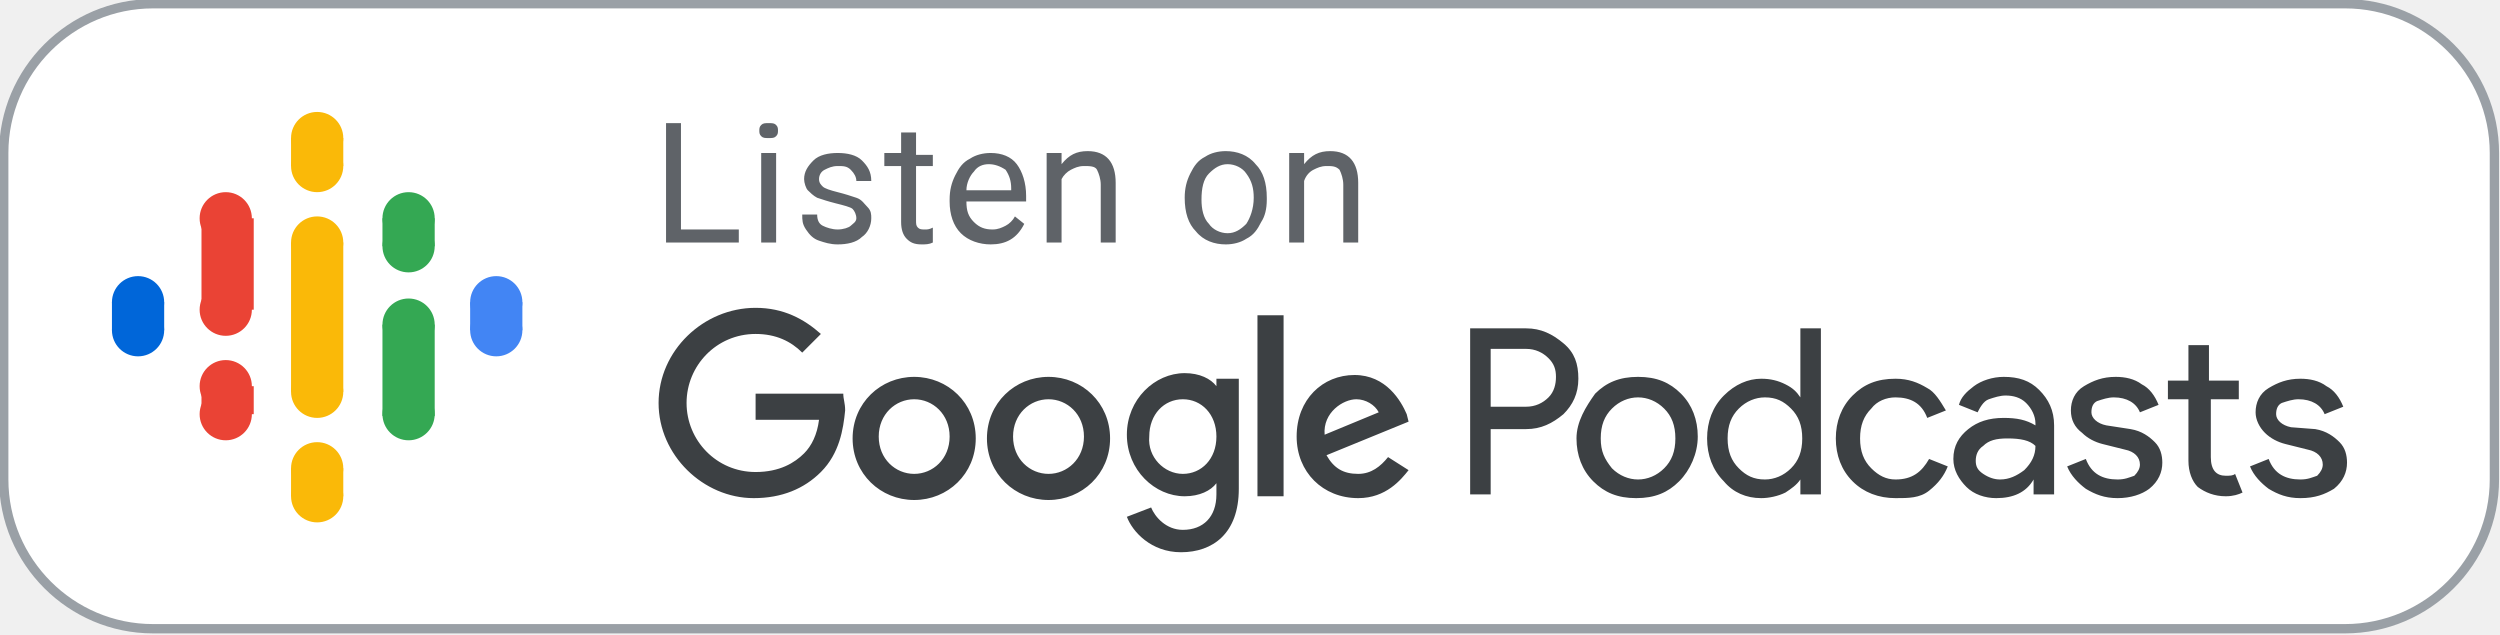
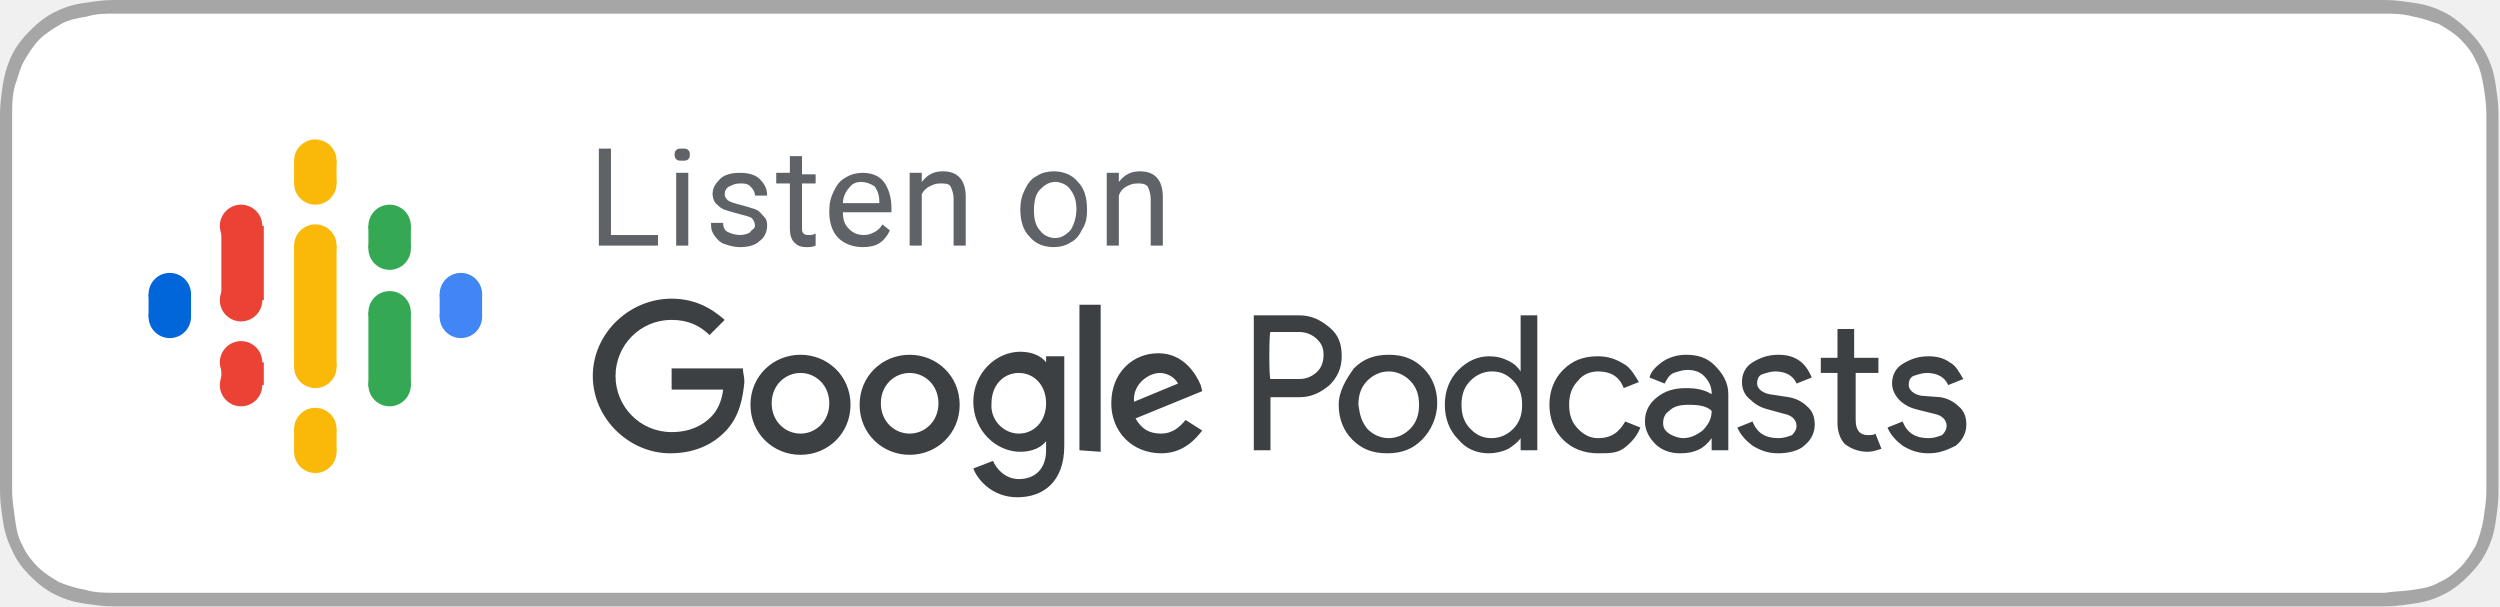
- <svg xmlns="http://www.w3.org/2000/svg" version="1.1" id="Layer_1" x="0px" y="0px" viewBox="0 0 134 34" style="enable-background:new 0 0 134 34;" xml:space="preserve">
-   <style type="text/css">
- 	.st0{fill-rule:evenodd;clip-rule:evenodd;fill:#FFFFFF;stroke:#9AA0A6;stroke-width:0.5;}
- 	.st1{fill:#FAB908;}
- 	.st2{fill:#0066D9;}
- 	.st3{fill:#4285F4;}
- 	.st4{fill:#EA4335;}
- 	.st5{fill:#34A853;}
- 	.st6{fill:none;}
- 	.st7{fill-rule:evenodd;clip-rule:evenodd;fill:#3C4043;}
- 	.st8{fill:#3C4043;}
- 	.st9{fill-rule:evenodd;clip-rule:evenodd;fill:#5F6368;}
- </style>
-   <g>
-     <path id="Rectangle" class="st0" d="M8.2,0.2h117.5c4.4,0,8,3.6,8,8v17.5c0,4.4-3.6,8-8,8H8.2c-4.4,0-8-3.6-8-8V8.2   C0.2,3.8,3.8,0.2,8.2,0.2z" />
-     <g id="Podcast_icon_final" transform="translate(5, 5)">
-       <g id="_logo_Podcasts_192px" transform="translate(1, 1)">
-         <polygon id="Shape" class="st1" points="9.6,7 9.6,10.3 9.6,11.7 9.6,15 12.4,15 12.4,11.7 12.4,10.3 12.4,7    " />
-         <circle id="Oval" class="st2" cx="1.4" cy="10.2" r="1.4" />
-         <circle class="st2" cx="1.4" cy="11.7" r="1.4" />
-         <rect id="Rectangle-path" y="10.2" class="st2" width="2.8" height="1.5" />
-         <circle class="st3" cx="20.6" cy="11.7" r="1.4" />
-         <circle class="st3" cx="20.6" cy="10.2" r="1.4" />
-         <rect x="19.2" y="10.2" class="st3" width="2.8" height="1.5" />
-         <circle class="st4" cx="6.1" cy="14.7" r="1.4" />
-         <circle class="st4" cx="6.1" cy="16.2" r="1.4" />
-         <rect x="4.8" y="14.7" class="st4" width="2.8" height="1.5" />
-         <circle class="st4" cx="6.1" cy="5.7" r="1.4" />
-         <circle class="st4" cx="6.1" cy="10.6" r="1.4" />
-         <rect x="4.8" y="5.7" class="st4" width="2.8" height="4.9" />
-         <circle class="st5" cx="15.9" cy="7.2" r="1.4" />
-         <circle class="st5" cx="15.9" cy="5.7" r="1.4" />
-         <rect x="14.5" y="5.7" class="st5" width="2.8" height="1.5" />
-         <circle class="st1" cx="11" cy="2.9" r="1.4" />
-         <circle class="st1" cx="11" cy="1.4" r="1.4" />
-         <rect x="9.6" y="1.4" class="st1" width="2.8" height="1.5" />
-         <circle class="st1" cx="11" cy="20.6" r="1.4" />
-         <circle class="st1" cx="11" cy="19.1" r="1.4" />
-         <rect x="9.6" y="19.1" class="st1" width="2.8" height="1.5" />
-         <circle class="st5" cx="15.9" cy="16.2" r="1.4" />
-         <circle class="st5" cx="15.9" cy="11.4" r="1.4" />
-         <rect x="14.5" y="11.4" class="st5" width="2.8" height="4.9" />
-         <circle class="st1" cx="11" cy="7" r="1.4" />
-         <circle class="st1" cx="11" cy="15" r="1.4" />
-       </g>
-     </g>
-     <g id="Group" transform="translate(35, 16)">
-       <polygon class="st6" points="0,0 91,0 91,14 0,14   " />
-       <path id="Podcasts" class="st7" d="M44.9,10.5h-1.1V1.6h3c0.8,0,1.4,0.3,2,0.8c0.6,0.5,0.8,1.1,0.8,1.9s-0.3,1.4-0.8,1.9    c-0.6,0.5-1.2,0.8-2,0.8h-1.9V10.5z M44.9,5.8h1.9c0.5,0,0.9-0.2,1.2-0.5c0.3-0.3,0.4-0.7,0.4-1.1S48.3,3.5,48,3.2    s-0.7-0.5-1.2-0.5h-1.9V5.8z M50.5,5.1c0.6-0.6,1.3-0.9,2.3-0.9s1.7,0.3,2.3,0.9c0.6,0.6,0.9,1.4,0.9,2.3S55.6,9.2,55,9.8    c-0.6,0.6-1.3,0.9-2.3,0.9s-1.7-0.3-2.3-0.9s-0.9-1.4-0.9-2.3S50,5.8,50.5,5.1z M51.4,9.1c0.4,0.4,0.9,0.6,1.4,0.6s1-0.2,1.4-0.6    c0.4-0.4,0.6-0.9,0.6-1.6s-0.2-1.2-0.6-1.6c-0.4-0.4-0.9-0.6-1.4-0.6s-1,0.2-1.4,0.6c-0.4,0.4-0.6,0.9-0.6,1.6S51,8.6,51.4,9.1z     M59.4,10.7c-0.8,0-1.5-0.3-2-0.9c-0.6-0.6-0.9-1.4-0.9-2.3s0.3-1.7,0.9-2.3c0.6-0.6,1.3-0.9,2-0.9c0.5,0,0.9,0.1,1.3,0.3    c0.4,0.2,0.6,0.4,0.8,0.7h0l0-0.8V1.6h1.1v8.9h-1.1V9.7h0c-0.2,0.3-0.5,0.5-0.8,0.7C60.3,10.6,59.8,10.7,59.4,10.7z M59.6,9.7    c0.5,0,1-0.2,1.4-0.6c0.4-0.4,0.6-0.9,0.6-1.6s-0.2-1.2-0.6-1.6c-0.4-0.4-0.8-0.6-1.4-0.6c-0.5,0-1,0.2-1.4,0.6    c-0.4,0.4-0.6,0.9-0.6,1.6s0.2,1.2,0.6,1.6S59,9.7,59.6,9.7z M66.6,10.7c-0.9,0-1.7-0.3-2.3-0.9c-0.6-0.6-0.9-1.4-0.9-2.3    s0.3-1.7,0.9-2.3c0.6-0.6,1.3-0.9,2.3-0.9c0.7,0,1.2,0.2,1.7,0.5C68.7,5,69,5.5,69.3,6l-1,0.4c-0.3-0.8-0.9-1.1-1.7-1.1    c-0.5,0-1,0.2-1.3,0.6c-0.4,0.4-0.6,0.9-0.6,1.6s0.2,1.2,0.6,1.6c0.4,0.4,0.8,0.6,1.3,0.6c0.9,0,1.4-0.4,1.8-1.1l1,0.4    c-0.2,0.5-0.5,0.9-1,1.3S67.3,10.7,66.6,10.7z M72,10.7c-0.6,0-1.2-0.2-1.6-0.6c-0.4-0.4-0.7-0.9-0.7-1.5c0-0.7,0.3-1.2,0.8-1.6    s1.1-0.6,1.9-0.6c0.7,0,1.2,0.1,1.7,0.4V6.7c0-0.4-0.2-0.8-0.5-1.1c-0.3-0.3-0.7-0.4-1.1-0.4c-0.3,0-0.6,0.1-0.9,0.2    S71.1,5.9,71,6.1l-1-0.4c0.1-0.4,0.4-0.7,0.8-1c0.4-0.3,1-0.5,1.6-0.5c0.8,0,1.4,0.2,1.9,0.7c0.5,0.5,0.8,1.1,0.8,1.9v3.7h-1.1    V9.7h0C73.6,10.4,72.9,10.7,72,10.7z M72.2,9.7c0.5,0,0.9-0.2,1.3-0.5c0.4-0.4,0.6-0.8,0.6-1.3c-0.3-0.3-0.8-0.4-1.5-0.4    c-0.6,0-1,0.1-1.3,0.4c-0.3,0.2-0.4,0.5-0.4,0.8c0,0.3,0.1,0.5,0.4,0.7S71.9,9.7,72.2,9.7z M78.5,10.7c-0.7,0-1.2-0.2-1.7-0.5    c-0.4-0.3-0.8-0.7-1-1.2l1-0.4c0.3,0.8,0.9,1.1,1.7,1.1c0.4,0,0.6-0.1,0.9-0.2c0.2-0.2,0.3-0.4,0.3-0.6c0-0.4-0.3-0.7-0.8-0.8    l-1.2-0.3c-0.4-0.1-0.8-0.3-1.1-0.6C76.2,6.9,76,6.5,76,6c0-0.5,0.2-1,0.7-1.3c0.5-0.3,1-0.5,1.7-0.5c0.5,0,1,0.1,1.4,0.4    c0.4,0.2,0.7,0.6,0.9,1.1l-1,0.4c-0.2-0.5-0.7-0.8-1.4-0.8c-0.3,0-0.6,0.1-0.9,0.2c-0.2,0.1-0.3,0.3-0.3,0.6    c0,0.3,0.3,0.6,0.8,0.7L79.2,7c0.6,0.1,1,0.4,1.3,0.7c0.3,0.3,0.4,0.7,0.4,1.1c0,0.5-0.2,1-0.7,1.4C79.8,10.5,79.2,10.7,78.5,10.7    z M84.3,10.6c-0.6,0-1.1-0.2-1.5-0.5c-0.3-0.3-0.5-0.8-0.5-1.4V5.4h-1.1v-1h1.1V2.5h1.1v1.9H85v1h-1.5v3.1c0,0.7,0.3,1,0.8,1    c0.2,0,0.4,0,0.5-0.1l0.4,1C85,10.5,84.7,10.6,84.3,10.6z M88.3,10.7c-0.7,0-1.2-0.2-1.7-0.5c-0.4-0.3-0.8-0.7-1-1.2l1-0.4    c0.3,0.8,0.9,1.1,1.7,1.1c0.4,0,0.6-0.1,0.9-0.2c0.2-0.2,0.3-0.4,0.3-0.6c0-0.4-0.3-0.7-0.8-0.8l-1.2-0.3    c-0.4-0.1-0.8-0.3-1.1-0.6c-0.3-0.3-0.5-0.7-0.5-1.1c0-0.5,0.2-1,0.7-1.3c0.5-0.3,1-0.5,1.7-0.5c0.5,0,1,0.1,1.4,0.4    c0.4,0.2,0.7,0.6,0.9,1.1l-1,0.4c-0.2-0.5-0.7-0.8-1.4-0.8c-0.3,0-0.6,0.1-0.9,0.2c-0.2,0.1-0.3,0.3-0.3,0.6    c0,0.3,0.3,0.6,0.8,0.7L89.1,7c0.6,0.1,1,0.4,1.3,0.7c0.3,0.3,0.4,0.7,0.4,1.1c0,0.5-0.2,1-0.7,1.4C89.6,10.5,89.1,10.7,88.3,10.7    z" />
-       <path id="Combined-Shape" class="st8" d="M0.3,5.6c0-2.8,2.4-5.1,5.2-5.1C7,0.5,8.1,1.1,9,1.9l-1,1c-0.6-0.6-1.4-1-2.5-1    c-2.1,0-3.7,1.7-3.7,3.7s1.6,3.7,3.7,3.7c1.3,0,2.1-0.5,2.6-1c0.4-0.4,0.7-1,0.8-1.8H5.5V5.1h4.7c0,0.3,0.1,0.5,0.1,0.9    C10.2,7,10,8.3,9,9.3c-0.9,0.9-2.1,1.4-3.6,1.4C2.7,10.7,0.3,8.4,0.3,5.6z M14,4.2c1.8,0,3.3,1.4,3.3,3.3c0,1.9-1.5,3.3-3.3,3.3    s-3.3-1.4-3.3-3.3C10.7,5.6,12.2,4.2,14,4.2z M14,9.4c1,0,1.9-0.8,1.9-2c0-1.2-0.9-2-1.9-2c-1,0-1.9,0.8-1.9,2    C12.1,8.6,13,9.4,14,9.4z M21.2,4.2c1.8,0,3.3,1.4,3.3,3.3c0,1.9-1.5,3.3-3.3,3.3c-1.8,0-3.3-1.4-3.3-3.3    C17.9,5.6,19.4,4.2,21.2,4.2z M21.2,9.4c1,0,1.9-0.8,1.9-2c0-1.2-0.9-2-1.9-2c-1,0-1.9,0.8-1.9,2C19.3,8.6,20.2,9.4,21.2,9.4z     M30,4.3h1.4v5.9c0,2.4-1.4,3.4-3.1,3.4c-1.6,0-2.6-1.1-2.9-1.9l1.3-0.5c0.2,0.5,0.8,1.2,1.7,1.2c1.1,0,1.8-0.7,1.8-1.9V9.9h0    c-0.3,0.4-0.9,0.7-1.7,0.7c-1.6,0-3.1-1.4-3.1-3.3c0-1.9,1.5-3.3,3.1-3.3c0.8,0,1.4,0.3,1.7,0.7h0V4.3z M28.4,9.4    c1,0,1.8-0.8,1.8-2c0-1.2-0.8-2-1.8-2c-1,0-1.8,0.8-1.8,2C26.5,8.5,27.4,9.4,28.4,9.4z M32.4,10.5V0.9h1.4v9.7H32.4z M37.8,9.4    c0.7,0,1.2-0.4,1.6-0.9l1.1,0.7c-0.4,0.5-1.2,1.5-2.7,1.5c-1.9,0-3.3-1.4-3.3-3.3c0-2,1.4-3.3,3.1-3.3c1.7,0,2.5,1.4,2.8,2.1    l0.1,0.4l-4.4,1.8C36.5,9.1,37,9.4,37.8,9.4z M37.7,5.4c-0.7,0-1.8,0.7-1.7,1.9l2.9-1.2C38.7,5.7,38.2,5.4,37.7,5.4z" />
-     </g>
-     <path id="Listen-on" class="st9" d="M36.6,12.3h3V13h-3.9V6.6h0.8V12.3z M41.6,13h-0.8V8.2h0.8V13z M40.7,7c0-0.1,0-0.2,0.1-0.3   c0.1-0.1,0.2-0.1,0.4-0.1c0.2,0,0.3,0,0.4,0.1c0.1,0.1,0.1,0.2,0.1,0.3s0,0.2-0.1,0.3c-0.1,0.1-0.2,0.1-0.4,0.1   c-0.2,0-0.3,0-0.4-0.1C40.7,7.2,40.7,7.1,40.7,7z M45.9,11.7c0-0.2-0.1-0.4-0.2-0.5s-0.5-0.2-0.9-0.3c-0.4-0.1-0.7-0.2-1-0.3   c-0.2-0.1-0.4-0.3-0.5-0.4s-0.2-0.4-0.2-0.6c0-0.4,0.2-0.7,0.5-1c0.3-0.3,0.8-0.4,1.3-0.4c0.5,0,1,0.1,1.3,0.4   c0.3,0.3,0.5,0.6,0.5,1.1h-0.8c0-0.2-0.1-0.4-0.3-0.6s-0.4-0.2-0.7-0.2c-0.3,0-0.5,0.1-0.7,0.2s-0.3,0.3-0.3,0.5   c0,0.2,0.1,0.3,0.2,0.4s0.4,0.2,0.8,0.3c0.4,0.1,0.7,0.2,1,0.3c0.3,0.1,0.4,0.3,0.6,0.5s0.2,0.4,0.2,0.6c0,0.4-0.2,0.8-0.5,1   c-0.3,0.3-0.8,0.4-1.3,0.4c-0.4,0-0.7-0.1-1-0.2c-0.3-0.1-0.5-0.3-0.7-0.6s-0.2-0.5-0.2-0.8h0.8c0,0.3,0.1,0.5,0.3,0.6   s0.5,0.2,0.8,0.2c0.3,0,0.6-0.1,0.7-0.2S45.9,11.9,45.9,11.7z M49.1,7.1v1.2h0.9v0.6h-0.9v2.9c0,0.2,0,0.3,0.1,0.4   c0.1,0.1,0.2,0.1,0.4,0.1c0.1,0,0.2,0,0.4-0.1V13c-0.2,0.1-0.4,0.1-0.6,0.1c-0.4,0-0.6-0.1-0.8-0.3s-0.3-0.5-0.3-0.9V8.9h-0.9V8.2   h0.9V7.1H49.1z M53.1,13.1c-0.6,0-1.2-0.2-1.6-0.6c-0.4-0.4-0.6-1-0.6-1.7v-0.1c0-0.5,0.1-0.9,0.3-1.3c0.2-0.4,0.4-0.7,0.8-0.9   c0.3-0.2,0.7-0.3,1.1-0.3c0.6,0,1.1,0.2,1.4,0.6c0.3,0.4,0.5,1,0.5,1.7v0.3h-3.2c0,0.5,0.1,0.8,0.4,1.1c0.3,0.3,0.6,0.4,1,0.4   c0.3,0,0.5-0.1,0.7-0.2c0.2-0.1,0.4-0.3,0.5-0.5l0.5,0.4C54.5,12.8,53.9,13.1,53.1,13.1z M53,8.8c-0.3,0-0.6,0.1-0.8,0.4   c-0.2,0.2-0.4,0.6-0.4,1h2.4v-0.1c0-0.4-0.1-0.7-0.3-1C53.6,8.9,53.3,8.8,53,8.8z M56.9,8.2l0,0.6c0.4-0.5,0.8-0.7,1.4-0.7   c1,0,1.5,0.6,1.5,1.7V13H59V9.9c0-0.3-0.1-0.6-0.2-0.8s-0.4-0.2-0.7-0.2c-0.3,0-0.5,0.1-0.7,0.2S57,9.4,56.9,9.6V13h-0.8V8.2H56.9z    M63.5,10.6c0-0.5,0.1-0.9,0.3-1.3c0.2-0.4,0.4-0.7,0.8-0.9c0.3-0.2,0.7-0.3,1.1-0.3c0.6,0,1.2,0.2,1.6,0.7c0.4,0.4,0.6,1,0.6,1.8   v0.1c0,0.5-0.1,0.9-0.3,1.2c-0.2,0.4-0.4,0.7-0.8,0.9c-0.3,0.2-0.7,0.3-1.1,0.3c-0.6,0-1.2-0.2-1.6-0.7   C63.7,12,63.5,11.4,63.5,10.6L63.5,10.6z M64.4,10.7c0,0.5,0.1,1,0.4,1.3c0.2,0.3,0.6,0.5,1,0.5c0.4,0,0.7-0.2,1-0.5   c0.2-0.3,0.4-0.8,0.4-1.4c0-0.5-0.1-0.9-0.4-1.3c-0.2-0.3-0.6-0.5-1-0.5c-0.4,0-0.7,0.2-1,0.5C64.5,9.6,64.4,10.1,64.4,10.7z    M69.9,8.2l0,0.6c0.4-0.5,0.8-0.7,1.4-0.7c1,0,1.5,0.6,1.5,1.7V13H72V9.9c0-0.3-0.1-0.6-0.2-0.8c-0.2-0.2-0.4-0.2-0.7-0.2   c-0.3,0-0.5,0.1-0.7,0.2c-0.2,0.1-0.4,0.3-0.5,0.6V13h-0.8V8.2H69.9z" />
+ <svg xmlns="http://www.w3.org/2000/svg" viewBox="0 0 164.9 40">
+   <path fill="#A6A6A6" d="M155.3 0H7.5c-.7 0-1.3.1-2 .2S4.2.5 3.6.8 2.5 1.5 2 2 1.1 3 .8 3.6.3 4.9.2 5.5c-.1.7-.2 1.4-.2 2v24.9c0 .7.1 1.3.2 2s.3 1.3.6 1.9c.3.7.7 1.2 1.2 1.7s1 .9 1.6 1.2 1.2.5 1.9.6 1.3.2 2 .2h149.8c.7 0 1.3-.1 2-.2s1.3-.3 1.9-.6c.6-.3 1.1-.7 1.6-1.2s.9-1 1.2-1.6.5-1.2.6-1.9.2-1.3.2-2v-.9V9.5 8.4v-.9c0-.7-.1-1.3-.2-2s-.3-1.3-.6-1.9-.7-1.1-1.2-1.6-1-.9-1.6-1.2-1.2-.5-1.9-.6-1.3-.2-2-.2h-2z" />
+   <path fill="#FFF" d="M8.4 39.1h-.9c-.6 0-1.2 0-1.9-.2-.6-.1-1.2-.3-1.7-.5-.5-.3-1-.6-1.4-1s-.8-.9-1-1.4c-.3-.5-.4-1-.5-1.7s-.2-1.4-.2-1.9v-24-.9c0-.5 0-1.2.2-1.9.2-.5.3-1.1.6-1.6s.6-1 1-1.4.9-.7 1.4-1 1.1-.4 1.7-.5C6.3.9 7 .9 7.5.9h149.8c.5 0 1.2 0 1.9.2.6.1 1.1.3 1.7.5.5.3 1 .6 1.4 1s.8.9 1 1.4c.3.5.4 1.1.5 1.6.1.6.2 1.3.2 1.9v24.9c0 .6-.1 1.2-.2 1.9-.1.6-.3 1.2-.5 1.7-.3.5-.6 1-1 1.4s-.9.8-1.4 1c-.5.3-1 .4-1.7.5-.6.1-1.3.1-1.9.2H8.4z" />
+   <g transform="translate(6 6)">
+     <path fill="#FAB908" d="M13.4 10.2V18.2h2.8V10.2z" />
+     <circle cx="5.2" cy="13.4" r="1.4" fill="#0066D9" />
+     <circle cx="5.2" cy="14.9" r="1.4" fill="#0066D9" />
+     <path fill="#0066D9" d="M3.8 13.4h2.8v1.5H3.8z" />
+     <circle cx="24.4" cy="14.9" r="1.4" fill="#4285F4" />
+     <circle cx="24.4" cy="13.4" r="1.4" fill="#4285F4" />
+     <path fill="#4285F4" d="M23 13.4h2.8v1.5H23z" />
+     <circle cx="9.9" cy="17.9" r="1.4" fill="#EA4335" />
+     <circle cx="9.9" cy="19.4" r="1.4" fill="#EA4335" />
+     <path fill="#EA4335" d="M8.6 17.9h2.8v1.5H8.6z" />
+     <circle cx="9.9" cy="8.9" r="1.4" fill="#EA4335" />
+     <circle cx="9.9" cy="13.8" r="1.4" fill="#EA4335" />
+     <path fill="#EA4335" d="M8.6 8.9h2.8v4.9H8.6z" />
+     <circle cx="19.7" cy="10.4" r="1.4" fill="#34A853" />
+     <circle cx="19.7" cy="8.9" r="1.4" fill="#34A853" />
+     <path fill="#34A853" d="M18.3 8.9h2.8v1.5h-2.8z" />
+     <circle cx="14.8" cy="6.1" r="1.4" fill="#FAB908" />
+     <circle cx="14.8" cy="4.6" r="1.4" fill="#FAB908" />
+     <path fill="#FAB908" d="M13.4 4.6h2.8v1.5h-2.8z" />
+     <circle cx="14.8" cy="23.8" r="1.4" fill="#FAB908" />
+     <circle cx="14.8" cy="22.3" r="1.4" fill="#FAB908" />
+     <path fill="#FAB908" d="M13.4 22.3h2.8v1.5h-2.8z" />
+     <circle cx="19.7" cy="19.4" r="1.4" fill="#34A853" />
+     <circle cx="19.7" cy="14.6" r="1.4" fill="#34A853" />
+     <path fill="#34A853" d="M18.3 14.6h2.8v4.9h-2.8z" />
+     <circle cx="14.8" cy="10.2" r="1.4" fill="#FAB908" />
+     <circle cx="14.8" cy="18.2" r="1.4" fill="#FAB908" />
  </g>
+   <path fill="none" d="M38.8 19.2h91v14h-91z" />
+   <path fill="#3C4043" fill-rule="evenodd" d="M83.8 29.7h-1.1v-8.9h3c.8 0 1.4.3 2 .8s.8 1.1.8 1.9-.3 1.4-.8 1.9c-.6.5-1.2.8-2 .8h-1.9v3.5zm0-4.7h1.9c.5 0 .9-.2 1.2-.5.3-.3.4-.7.4-1.1s-.1-.7-.4-1c-.3-.3-.7-.5-1.2-.5h-1.9c-.1 0-.1 3.1 0 3.1zm5.5-.7c.6-.6 1.3-.9 2.3-.9s1.7.3 2.3.9c.6.6.9 1.4.9 2.3s-.4 1.8-1 2.4-1.3.9-2.3.9-1.7-.3-2.3-.9-.9-1.4-.9-2.3.5-1.7 1-2.4zm.9 4c.4.4.9.6 1.4.6s1-.2 1.4-.6c.4-.4.6-.9.6-1.6 0-.7-.2-1.2-.6-1.6-.4-.4-.9-.6-1.4-.6s-1 .2-1.4.6c-.4.4-.6.9-.6 1.6.1.7.2 1.1.6 1.6zm8 1.6c-.8 0-1.5-.3-2-.9-.6-.6-.9-1.4-.9-2.3s.3-1.7.9-2.3c.6-.6 1.3-.9 2-.9.5 0 .9.1 1.3.3.4.2.6.4.8.7v-3.7h1.1v8.9h-1.1v-.8c-.2.3-.5.5-.8.7-.4.2-.9.3-1.3.3zm.2-1c.5 0 1-.2 1.4-.6.4-.4.6-.9.6-1.6 0-.7-.2-1.2-.6-1.6-.4-.4-.8-.6-1.4-.6-.5 0-1 .2-1.4.6-.4.4-.6.9-.6 1.6s.2 1.2.6 1.6c.4.4.8.6 1.4.6zm7 1c-.9 0-1.7-.3-2.3-.9-.6-.6-.9-1.4-.9-2.3s.3-1.7.9-2.3c.6-.6 1.3-.9 2.3-.9.7 0 1.2.2 1.7.5.4.2.7.7 1 1.2l-1 .4c-.3-.8-.9-1.1-1.7-1.1-.5 0-1 .2-1.3.6-.4.4-.6.9-.6 1.6s.2 1.2.6 1.6c.4.4.8.6 1.3.6.9 0 1.4-.4 1.8-1.1l1 .4c-.2.5-.5.9-1 1.3s-1 .4-1.8.4zm5.4 0c-.6 0-1.2-.2-1.6-.6-.4-.4-.7-.9-.7-1.5 0-.7.3-1.2.8-1.6.5-.4 1.1-.6 1.9-.6.7 0 1.2.1 1.7.4v-.1c0-.4-.2-.8-.5-1.1s-.7-.4-1.1-.4c-.3 0-.6.1-.9.2-.3.1-.5.5-.6.7l-1-.4c.1-.4.4-.7.8-1s1-.5 1.6-.5c.8 0 1.4.2 1.9.7s.9 1.1.9 1.9v3.7h-1.1v-.8c-.5.7-1.1 1-2.1 1zm.2-1c.5 0 .9-.2 1.3-.5.4-.4.6-.8.6-1.3-.3-.3-.8-.4-1.5-.4-.6 0-1 .1-1.3.4-.3.2-.4.5-.4.8s.1.5.4.7.7.3.9.3zm6.3 1c-.7 0-1.2-.2-1.7-.5-.4-.3-.8-.7-1-1.2l1-.4c.3.8.9 1.1 1.7 1.1.4 0 .6-.1.9-.2.2-.2.3-.4.3-.6 0-.4-.3-.7-.8-.8l-1.1-.3c-.4-.1-.8-.3-1.1-.6-.4-.3-.6-.7-.6-1.2s.2-1 .7-1.3 1-.5 1.7-.5c.5 0 1 .1 1.4.4.3.2.6.6.8 1.1l-1 .4c-.2-.5-.7-.8-1.4-.8-.3 0-.6.1-.9.2-.2.1-.3.3-.3.6s.3.6.8.7l1.3.2c.6.1 1 .4 1.3.7s.4.7.4 1.1c0 .5-.2 1-.7 1.4-.3.3-1 .5-1.7.5zm5.9-.1c-.6 0-1.1-.2-1.5-.5-.3-.3-.5-.8-.5-1.4v-3.3h-1.1v-1h1.1v-1.9h1.1v1.9h1.6v1h-1.5v3.1c0 .7.3 1 .8 1 .2 0 .4 0 .5-.1l.4 1c-.3.1-.6.2-.9.2zm4 .1c-.7 0-1.2-.2-1.7-.5-.4-.3-.8-.7-1-1.2l1-.4c.3.8.9 1.1 1.7 1.1.4 0 .6-.1.9-.2.2-.2.3-.4.3-.6 0-.4-.3-.7-.8-.8l-1.2-.3c-.4-.1-.8-.3-1.1-.6-.3-.3-.5-.7-.5-1.1 0-.5.2-1 .7-1.3s1-.5 1.7-.5c.5 0 1 .1 1.4.4.4.2.6.6.9 1.1l-1 .4c-.2-.5-.7-.8-1.4-.8-.3 0-.6.1-.9.2-.2.1-.3.3-.3.6s.3.6.8.7l1.3.1c.6.1 1 .4 1.3.7s.4.7.4 1.1c0 .5-.2 1-.7 1.4-.6.3-1.1.5-1.8.5z" clip-rule="evenodd" />
+   <path fill="#3C4043" d="M39.1 24.8c0-2.8 2.4-5.1 5.2-5.1 1.5 0 2.6.6 3.5 1.4l-1 1c-.6-.6-1.4-1-2.5-1-2.1 0-3.7 1.7-3.7 3.7s1.6 3.7 3.7 3.7c1.3 0 2.1-.5 2.6-1 .4-.4.7-1 .8-1.8h-3.4v-1.4H49c0 .3.1.5.1.9-.1 1-.3 2.3-1.3 3.3-.9.9-2.1 1.4-3.6 1.4-2.7 0-5.1-2.3-5.1-5.1zm13.7-1.4c1.8 0 3.3 1.4 3.3 3.3S54.6 30 52.8 30c-1.8 0-3.3-1.4-3.3-3.3s1.5-3.3 3.3-3.3zm0 5.2c1 0 1.9-.8 1.9-2s-.9-2-1.9-2-1.9.8-1.9 2 .9 2 1.9 2zm7.2-5.2c1.8 0 3.3 1.4 3.3 3.3S61.8 30 60 30s-3.3-1.4-3.3-3.3 1.5-3.3 3.3-3.3zm0 5.2c1 0 1.9-.8 1.9-2s-.9-2-1.9-2-1.9.8-1.9 2 .9 2 1.9 2zm8.8-5.1h1.4v5.9c0 2.4-1.4 3.4-3.1 3.4-1.6 0-2.6-1.1-2.9-1.9l1.3-.5c.2.5.8 1.2 1.7 1.2 1.1 0 1.8-.7 1.8-1.9v-.6c-.3.4-.9.7-1.7.7-1.6 0-3.1-1.4-3.1-3.3s1.5-3.3 3.1-3.3c.8 0 1.4.3 1.7.7v-.4h-.2zm-1.6 5.1c1 0 1.8-.8 1.8-2s-.8-2-1.8-2-1.8.8-1.8 2c-.1 1.1.8 2 1.8 2zm4 1.1v-9.6h1.4v9.7l-1.4-.1zm5.4-1.1c.7 0 1.2-.4 1.6-.9l1.1.7c-.4.5-1.2 1.5-2.7 1.5-1.9 0-3.3-1.4-3.3-3.3 0-2 1.4-3.3 3.1-3.3 1.7 0 2.5 1.4 2.8 2.1l.1.4-4.4 1.8c.4.7.9 1 1.7 1zm-.1-4c-.7 0-1.8.7-1.7 1.9l2.9-1.2c-.2-.4-.7-.7-1.2-.7z" />
+   <path fill="#5F6368" fill-rule="evenodd" d="M40.4 15.5h3v.7h-3.9V9.8h.8v5.7h.1zm5 .7h-.8v-4.8h.8v4.8zm-.9-6c0-.1 0-.2.1-.3s.2-.1.4-.1.3 0 .4.1c.1.1.1.2.1.3s0 .2-.1.3c-.1.1-.2.1-.4.1s-.3 0-.4-.1c-.1-.1-.1-.2-.1-.3zm5.3 4.7c0-.2-.1-.4-.2-.5-.1-.1-.5-.2-.9-.3s-.7-.2-1-.3c-.2-.1-.4-.3-.5-.4s-.2-.4-.2-.6c0-.4.2-.7.5-1 .3-.3.8-.4 1.3-.4s1 .1 1.3.4c.3.3.5.6.5 1.1h-.8c0-.2-.1-.4-.3-.6-.2-.2-.4-.2-.7-.2-.3 0-.5.1-.7.2-.2.1-.3.3-.3.5s.1.3.2.4c.1.1.4.2.8.3.4.1.7.2 1 .3.3.1.4.3.6.5s.2.4.2.6c0 .4-.2.8-.5 1-.3.3-.8.4-1.3.4-.4 0-.7-.1-1-.2-.3-.1-.5-.3-.7-.6-.2-.3-.2-.5-.2-.8h.8c0 .3.1.5.3.6.2.1.5.2.8.2.3 0 .6-.1.7-.2 0-.1.3-.2.3-.4zm3.1-4.6v1.2h.9v.6h-.9V15c0 .2 0 .3.1.4.1.1.2.1.4.1.1 0 .2 0 .4-.1v.8c-.2.1-.4.1-.6.1-.4 0-.6-.1-.8-.3-.2-.2-.3-.5-.3-.9v-3h-.9v-.7h.9v-1.1h.8zm4 6c-.6 0-1.2-.2-1.6-.6-.4-.4-.6-1-.6-1.7v-.1c0-.5.1-.9.3-1.3.2-.4.4-.7.8-.9.3-.2.7-.3 1.1-.3.6 0 1.1.2 1.4.6.3.4.5 1 .5 1.7v.3h-3.2c0 .5.1.8.4 1.1s.6.4 1 .4c.3 0 .5-.1.7-.2.2-.1.4-.3.5-.5l.5.4c-.4.8-.9 1.1-1.8 1.1zm-.1-4.3c-.3 0-.6.1-.8.4-.2.2-.4.6-.4 1H58v-.1c0-.4-.1-.7-.3-1-.3-.2-.6-.3-.9-.3zm4-.6v.6c.4-.5.8-.7 1.4-.7 1 0 1.5.6 1.5 1.7v3.2h-.8v-3.1c0-.3-.1-.6-.2-.8-.1-.2-.4-.2-.7-.2-.3 0-.5.1-.7.2-.2.1-.4.3-.5.5v3.4H60v-4.8h.8zm6.5 2.4c0-.5.1-.9.3-1.3.2-.4.4-.7.8-.9.3-.2.7-.3 1.1-.3.6 0 1.2.2 1.6.7.4.4.6 1 .6 1.8v.1c0 .5-.1.9-.3 1.2-.2.4-.4.7-.8.9-.3.2-.7.3-1.1.3-.6 0-1.2-.2-1.6-.7-.4-.4-.6-1-.6-1.8zm.9.1c0 .5.1 1 .4 1.3.2.3.6.5 1 .5s.7-.2 1-.5c.2-.3.4-.8.4-1.4 0-.5-.1-.9-.4-1.3-.2-.3-.6-.5-1-.5s-.7.2-1 .5-.4.8-.4 1.4zm5.6-2.5v.6c.4-.5.8-.7 1.4-.7 1 0 1.5.6 1.5 1.7v3.2h-.8v-3.1c0-.3-.1-.6-.2-.8-.2-.2-.4-.2-.7-.2-.3 0-.5.1-.7.2-.2.1-.4.3-.5.6v3.3H73v-4.8h.8z" clip-rule="evenodd" />
</svg>
